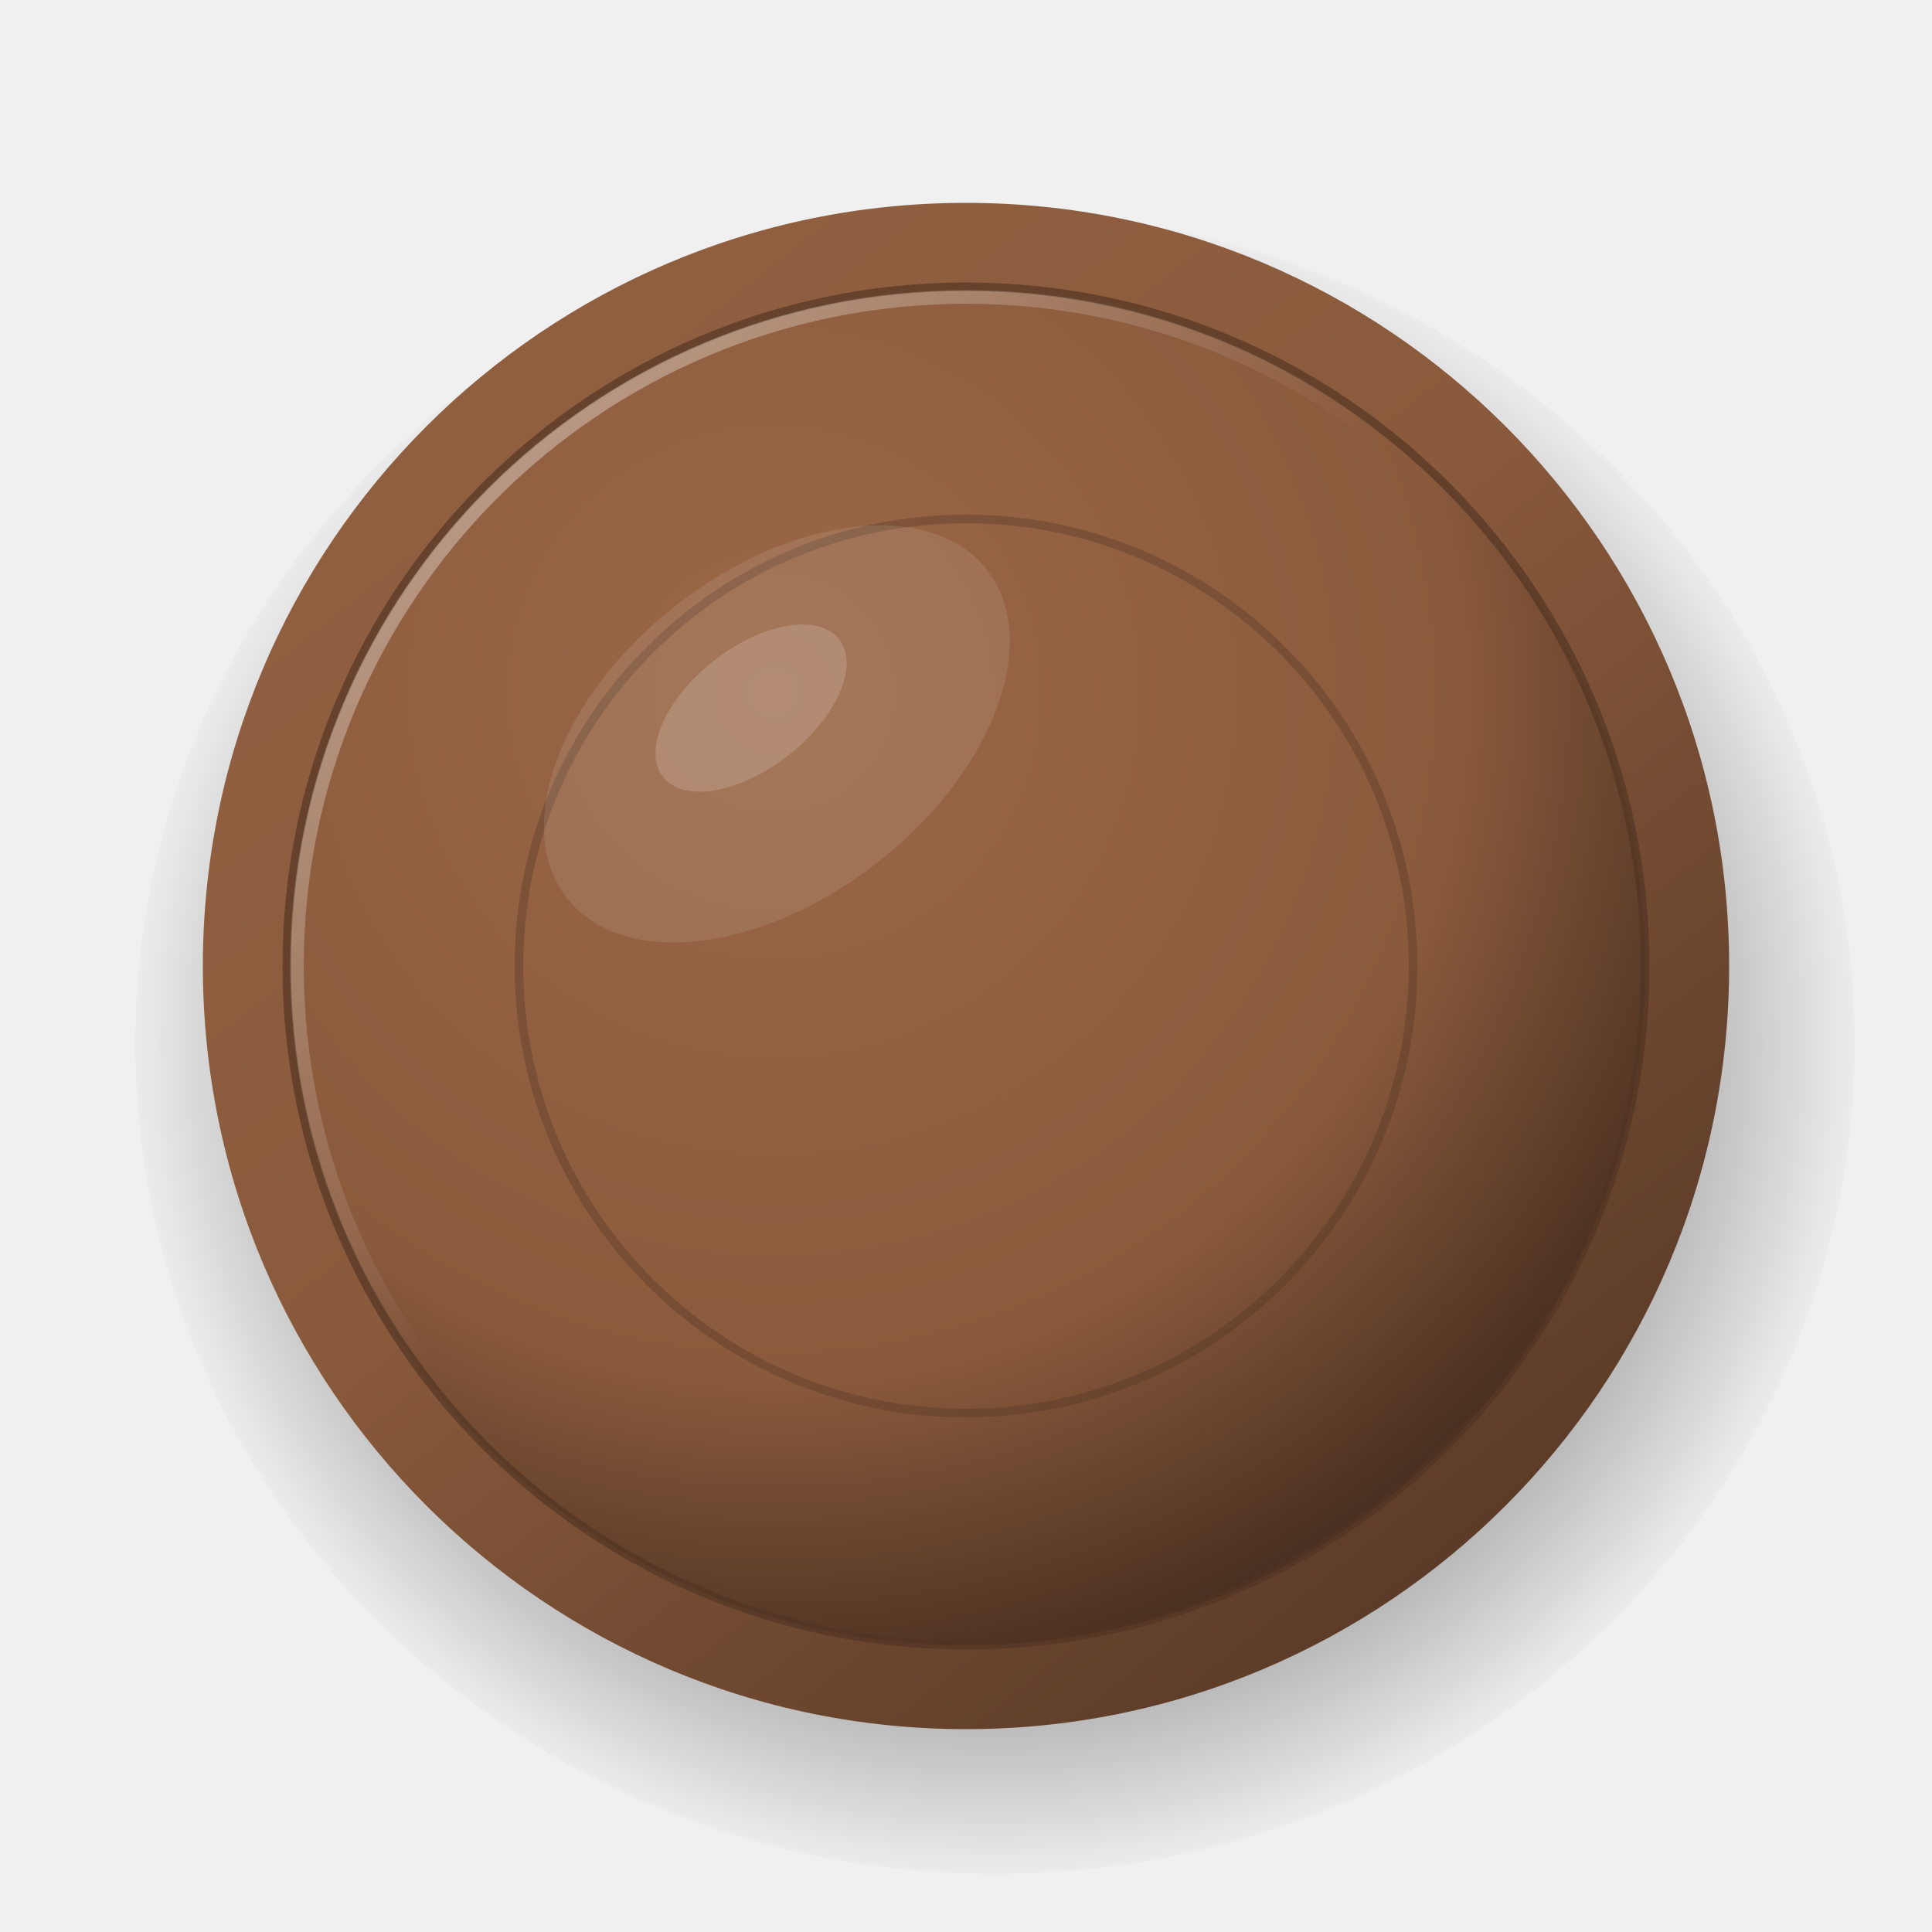
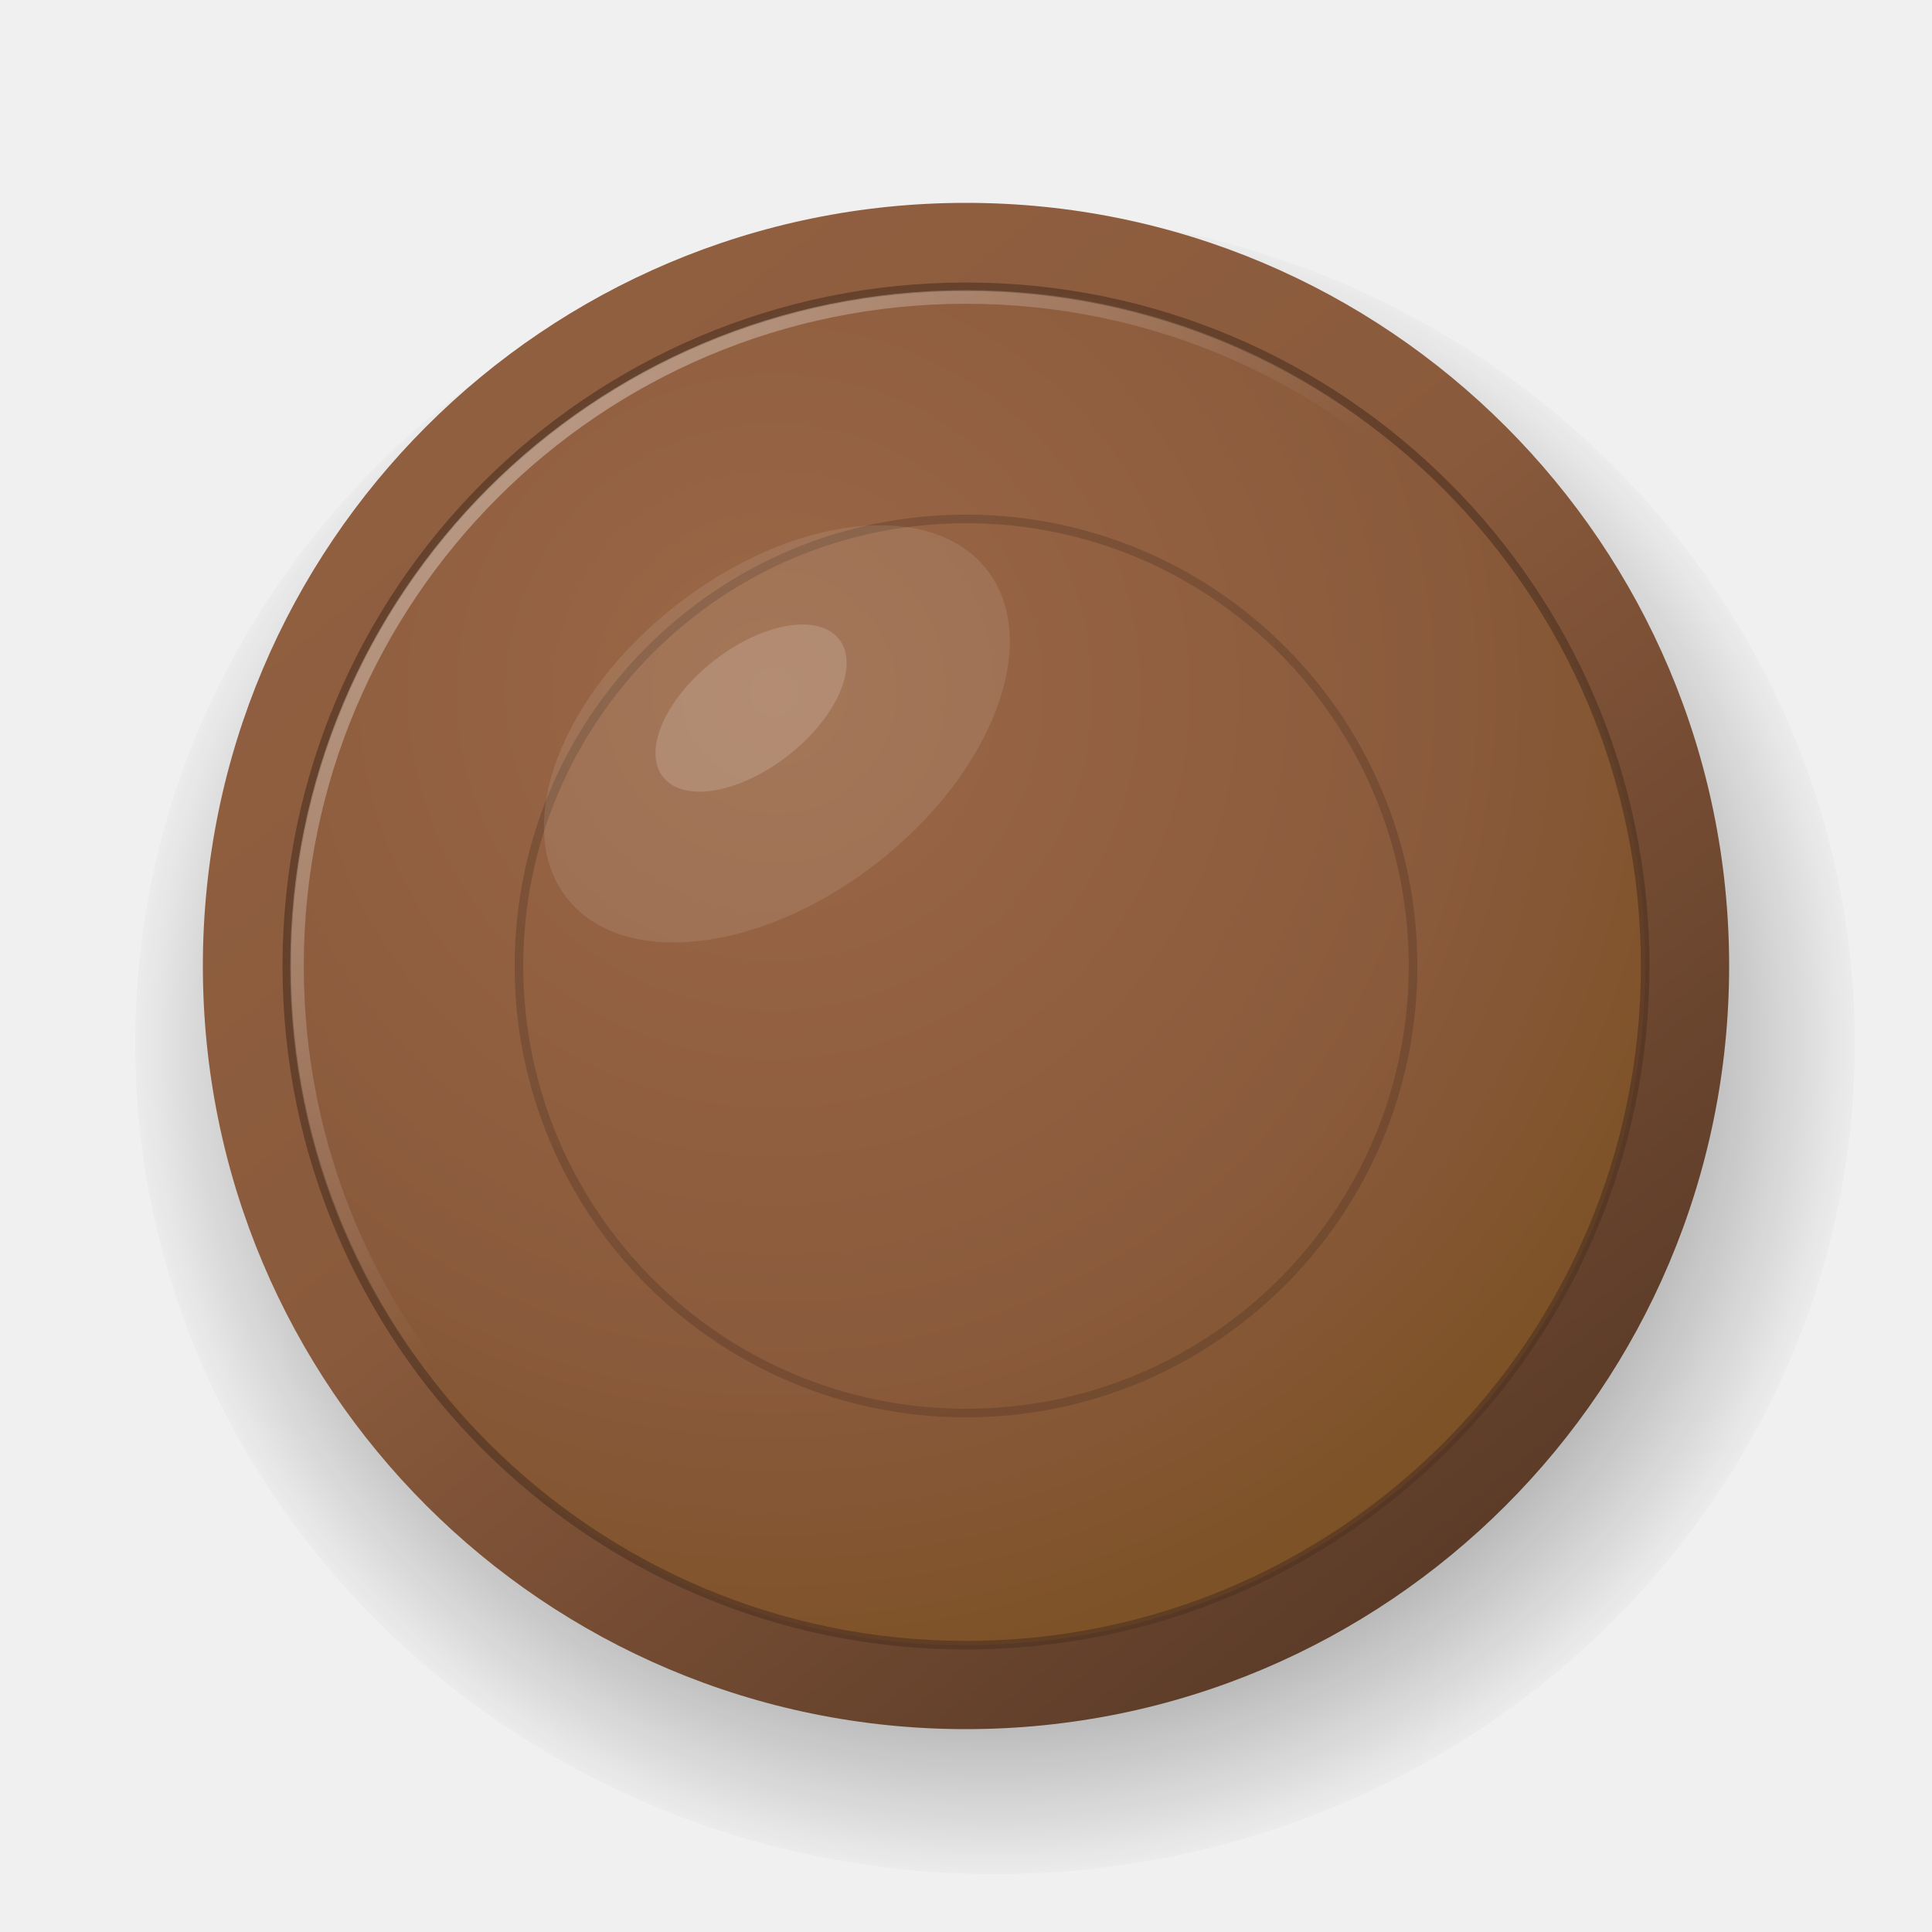
<svg xmlns="http://www.w3.org/2000/svg" viewBox="0 0 400 400" width="400" height="400" fill="none">
  <defs>
    <radialGradient id="06s" cx="50%" cy="50%" r="50%">
      <stop offset="0.7" stop-color="#000" stop-opacity=".34" />
      <stop offset="1" stop-color="#000" stop-opacity="0" />
    </radialGradient>
    <linearGradient id="06r" x1="0.1" y1="0" x2="0.9" y2="1">
      <stop offset="0" stop-color="#926142" />
      <stop offset="0.45" stop-color="#8A5A3C" />
      <stop offset="1" stop-color="#503423" />
    </linearGradient>
    <radialGradient id="06t" cx="0.36" cy="0.3" r="1">
      <stop offset="0" stop-color="#9b6847" />
      <stop offset="0.5" stop-color="#8A5A3C" />
-       <stop offset="1" stop-color="#6e48NaN" />
+       <stop offset="1" stop-color="#6e480d" />
    </radialGradient>
    <linearGradient id="06h" x1="0" y1="0" x2="1" y2="1">
      <stop offset="0" stop-color="#fff" stop-opacity=".5" />
      <stop offset="0.45" stop-color="#fff" stop-opacity="0" />
      <stop offset="1" stop-color="#000" stop-opacity="0" />
    </linearGradient>
  </defs>
  <ellipse cx="206" cy="216" rx="178" ry="172" fill="url(#06s)" />
  <g>
    <path d="M42 200A158 158 0 1 0 358 200A158 158 0 1 0 42 200Z" fill="url(#06r)" />
    <g transform="translate(200 200) scale(0.89) translate(-200 -200)">
      <path d="M42 200A158 158 0 1 0 358 200A158 158 0 1 0 42 200Z" fill="url(#06t)" />
      <path d="M42 200A158 158 0 1 0 358 200A158 158 0 1 0 42 200Z" fill="none" stroke="#503423" stroke-opacity=".65" stroke-width="2" transform="translate(200 200) scale(1) translate(-200 -200)" />
      <path d="M42 200A158 158 0 1 0 358 200A158 158 0 1 0 42 200Z" fill="none" stroke="url(#06h)" stroke-width="3.2" transform="translate(200 200) scale(0.985) translate(-200 -200)" />
      <circle cx="200" cy="200" r="104" fill="none" stroke="#503423" stroke-opacity=".35" stroke-width="2" />
      <ellipse cx="156" cy="146" rx="62" ry="38" fill="#fff" fill-opacity=".1" transform="rotate(-38 156 146)" />
      <ellipse cx="150" cy="140" rx="26" ry="14" fill="#fff" fill-opacity=".16" transform="rotate(-38 150 140)" />
    </g>
  </g>
</svg>
